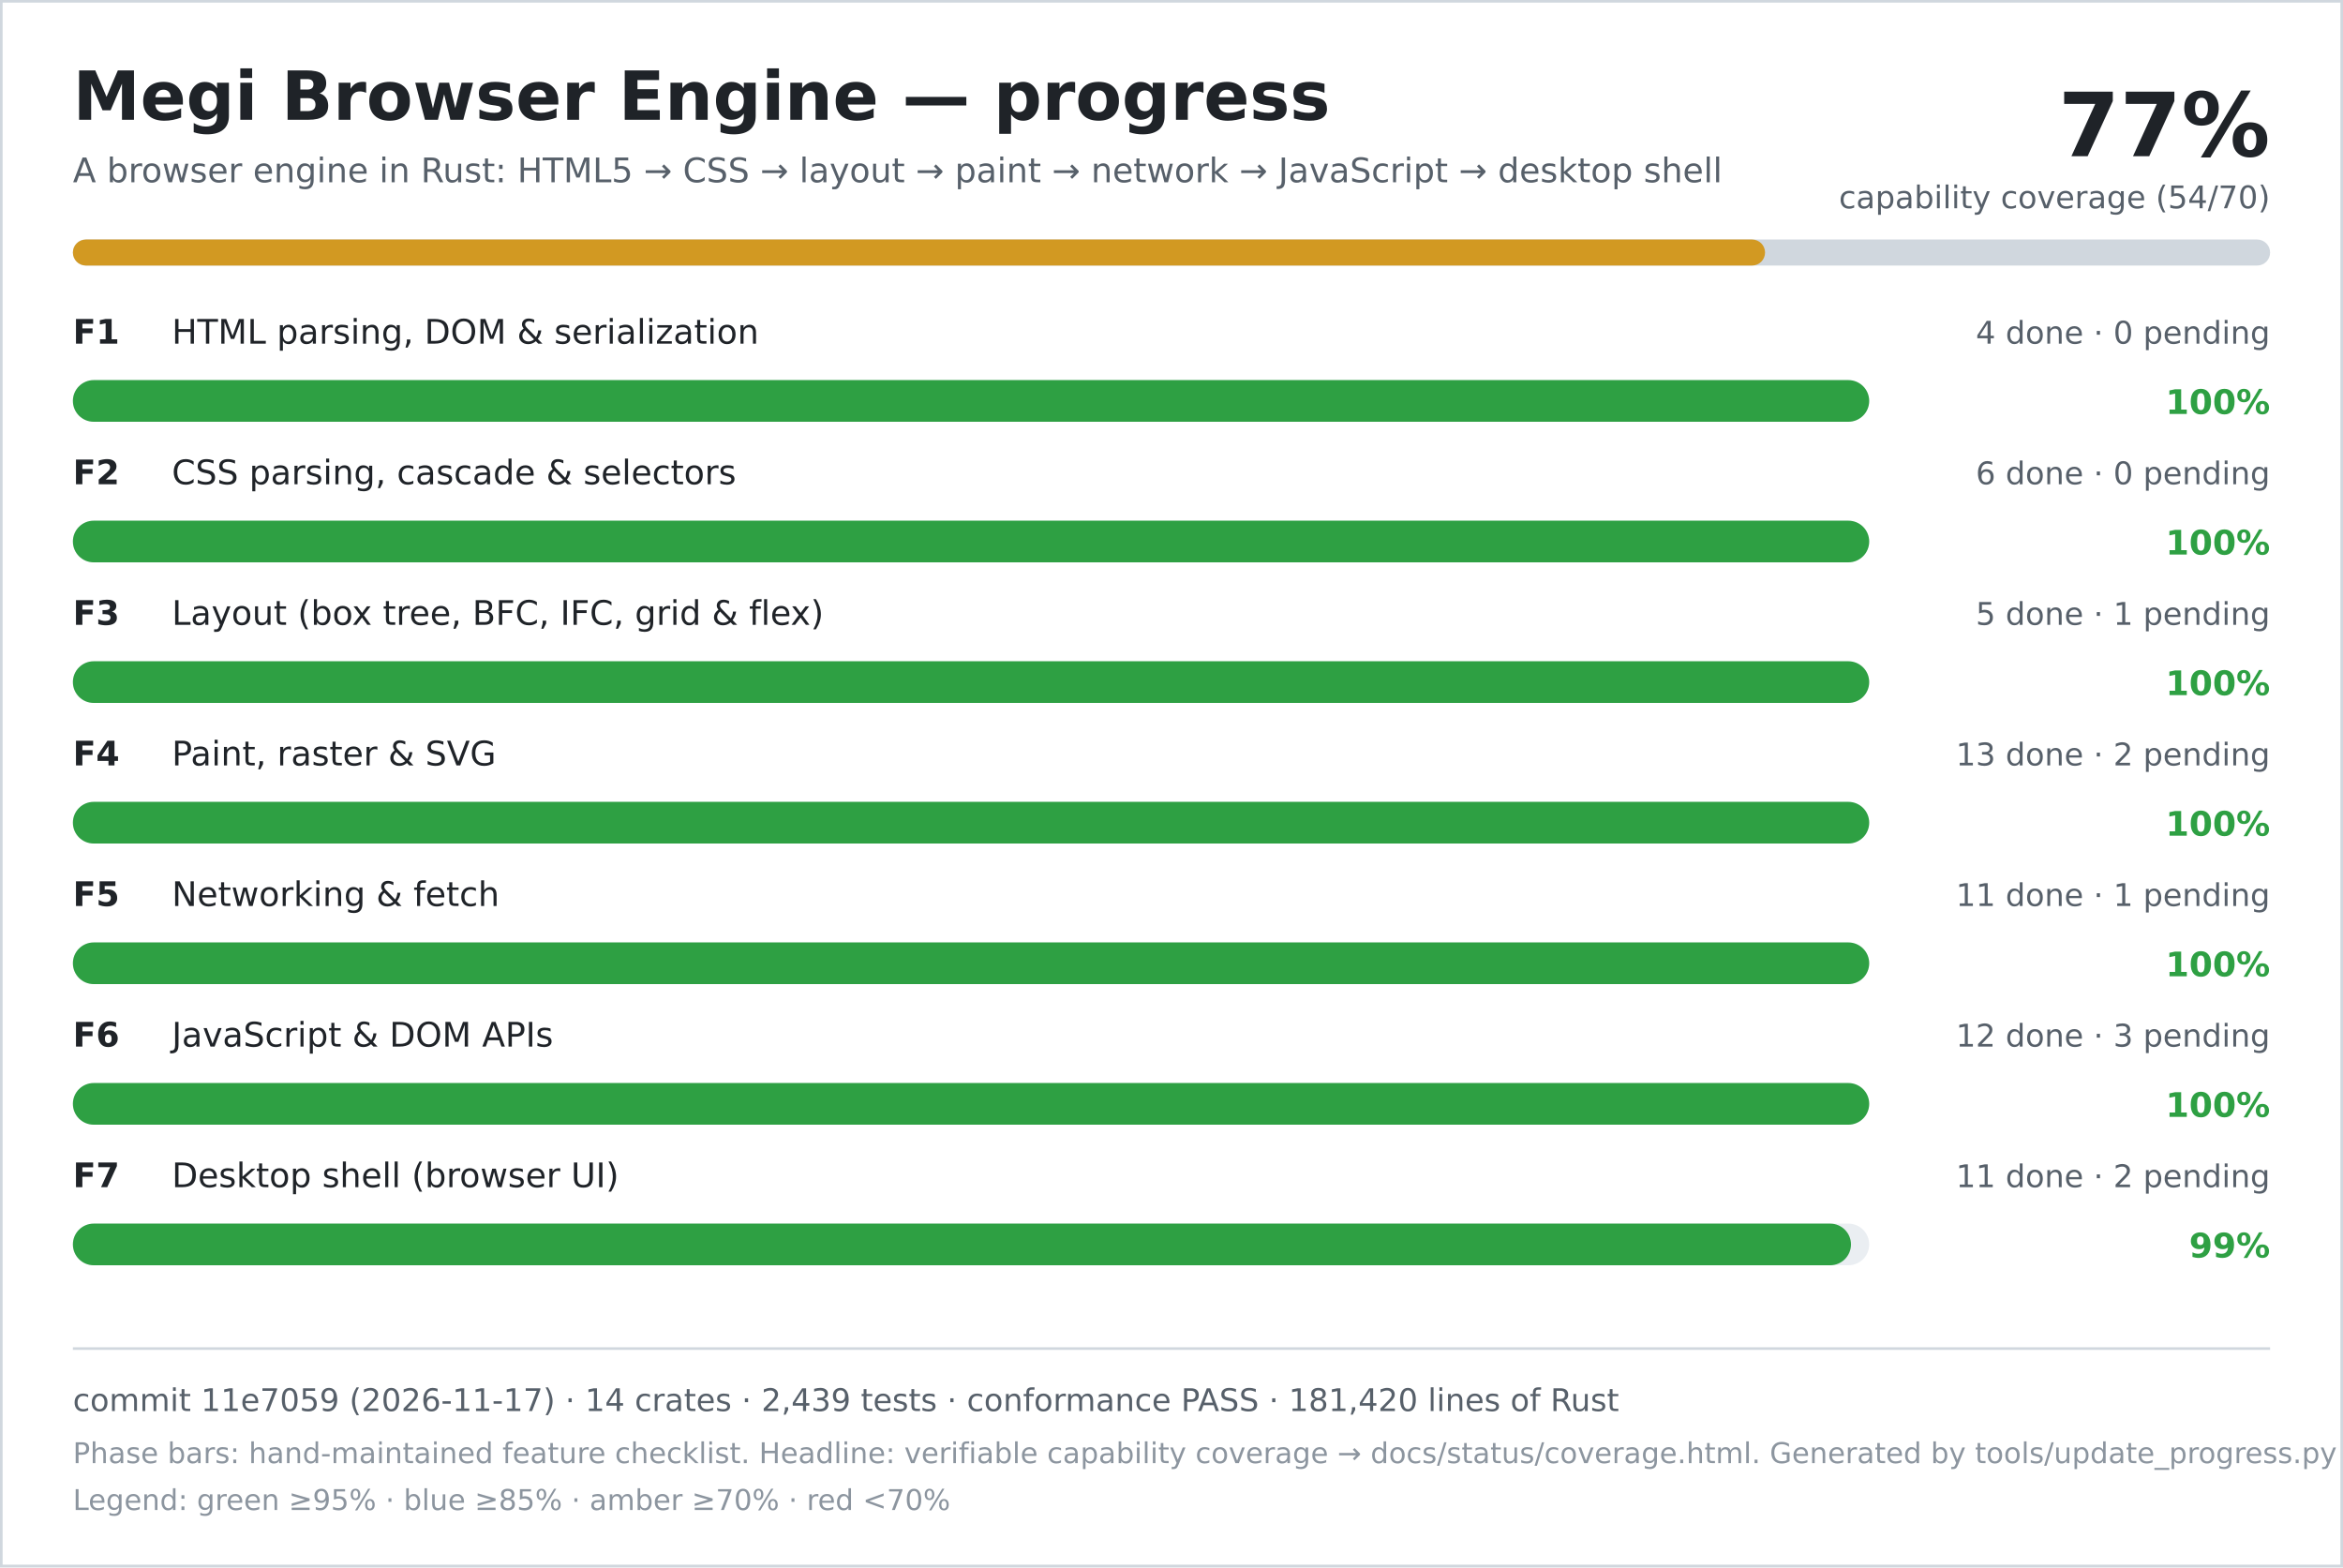
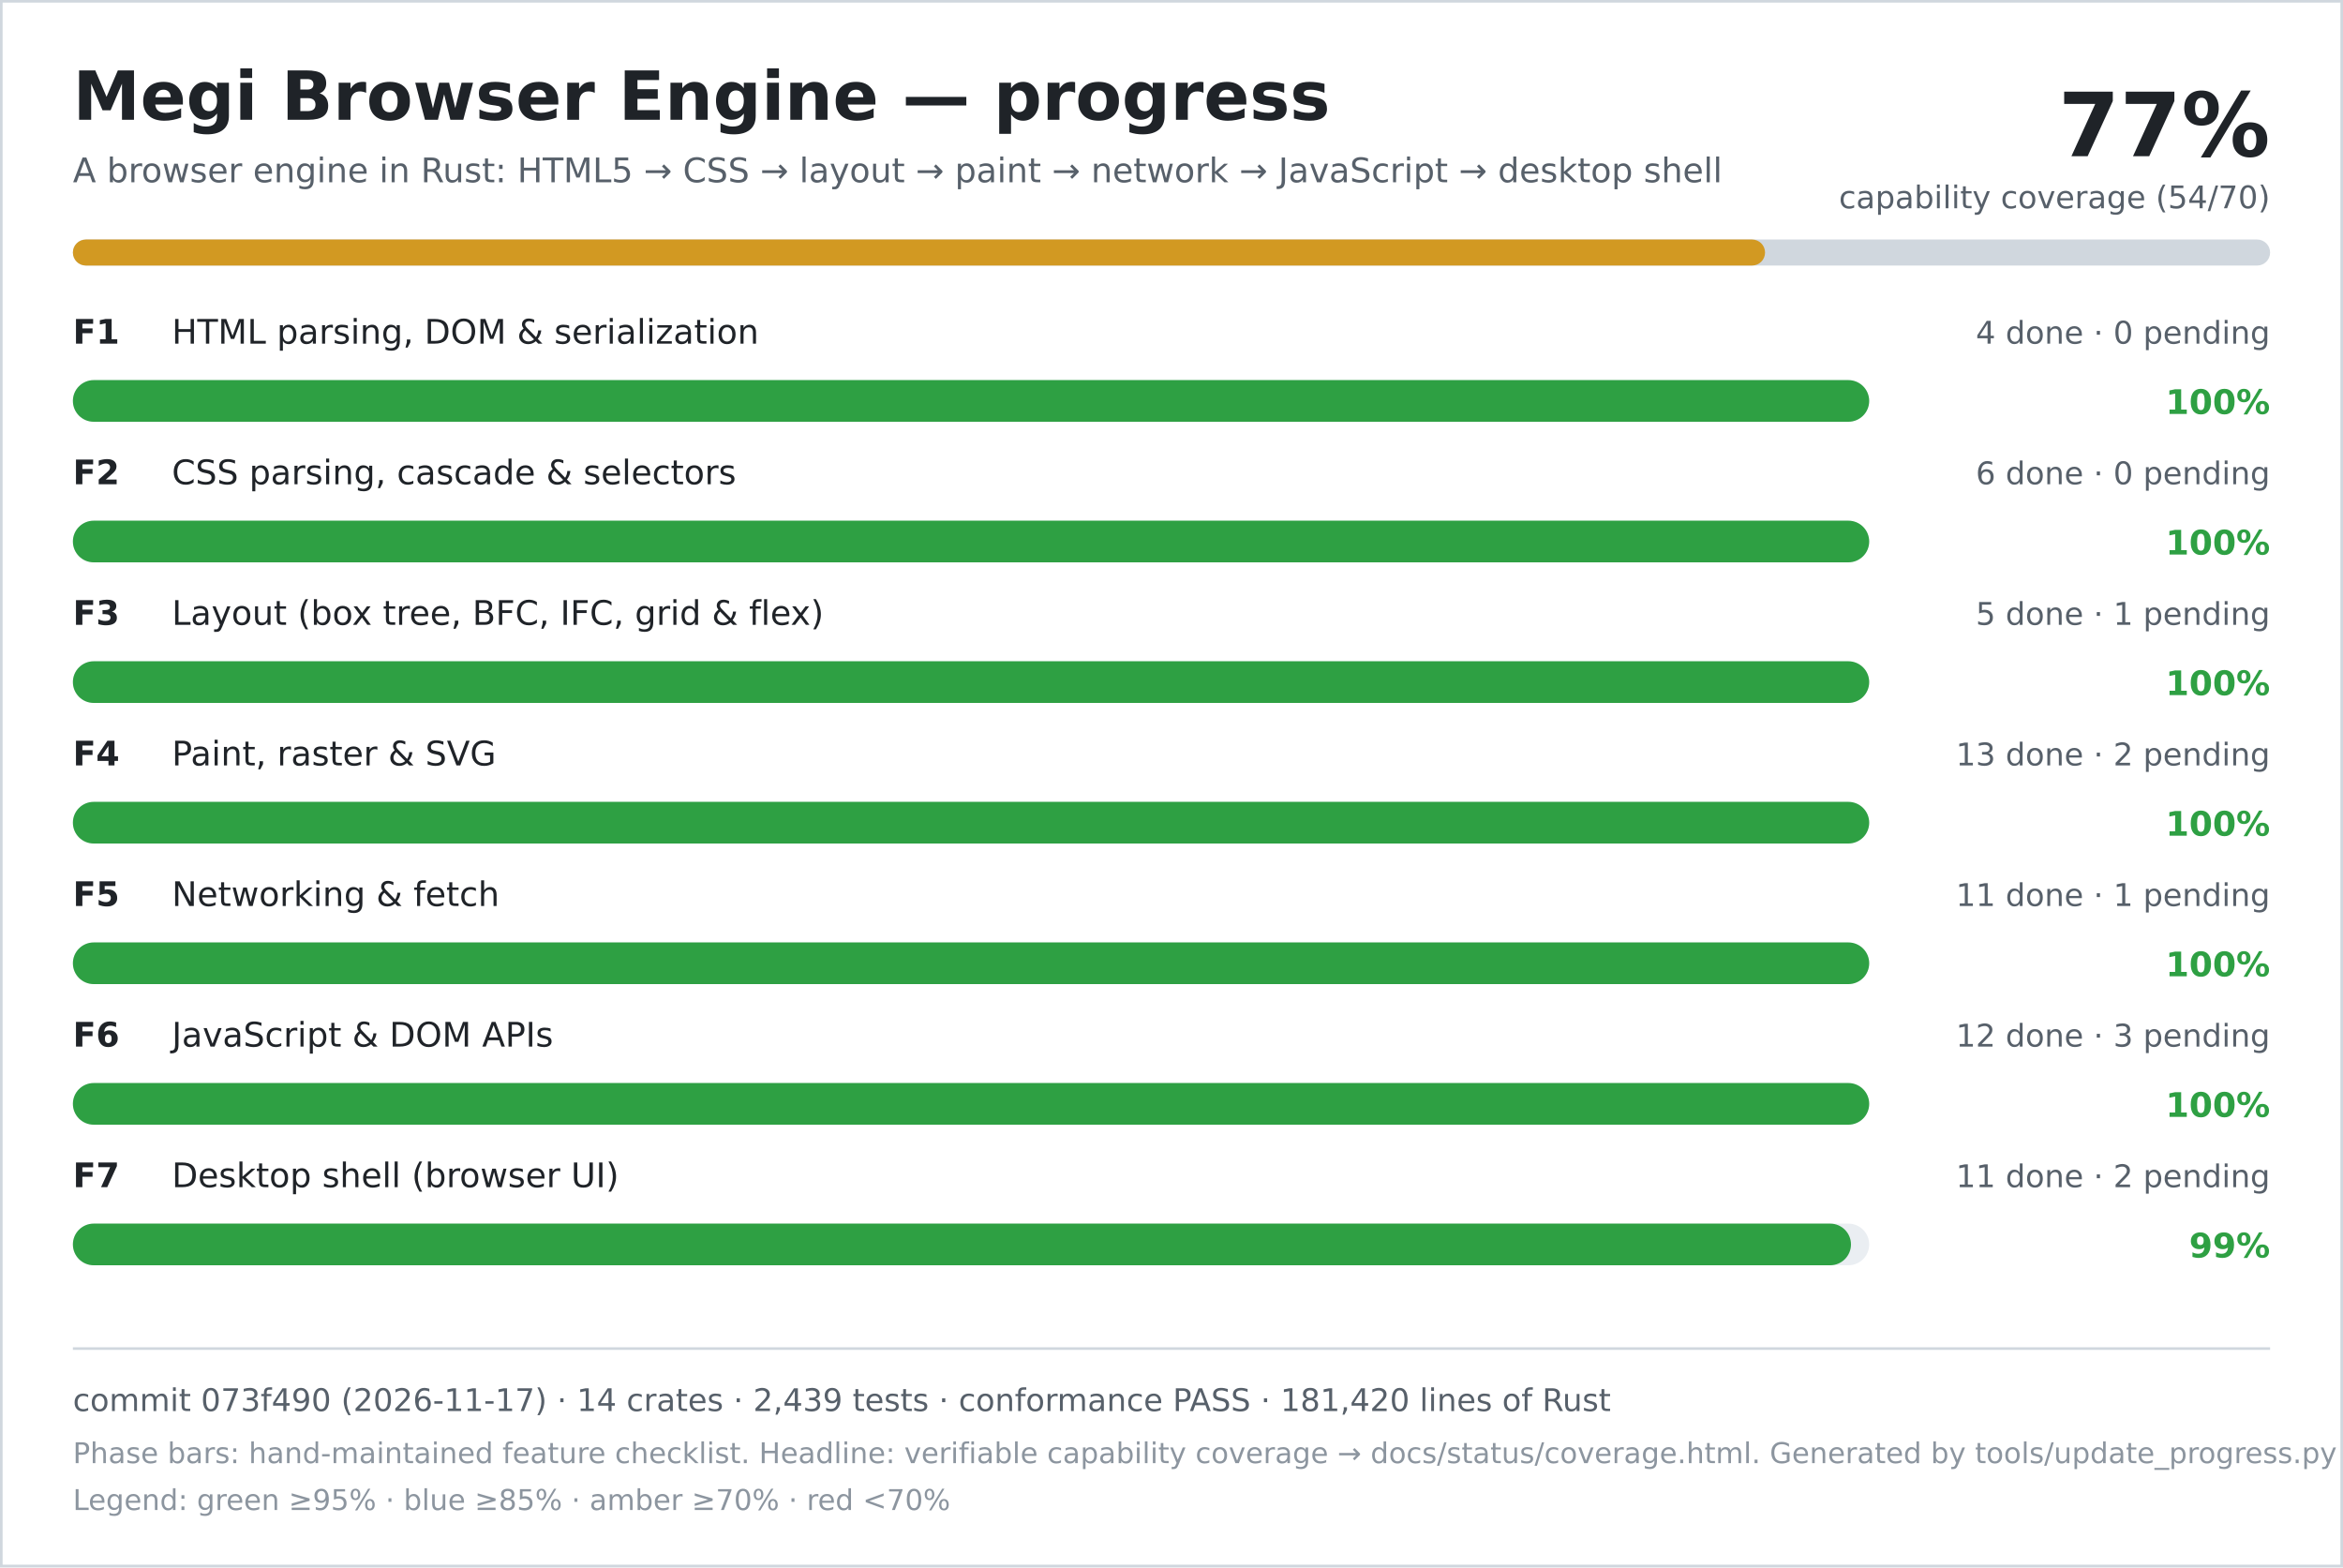
<svg xmlns="http://www.w3.org/2000/svg" width="900" height="602" viewBox="0 0 900 602" role="img" aria-labelledby="title desc">
  <rect width="900" height="602" fill="#ffffff" />
  <rect x="0.5" y="0.5" width="899" height="601" fill="none" stroke="#d0d7de" />
  <text x="28" y="46" font-family="DejaVu Sans, Verdana, sans-serif" font-size="26" font-weight="700" fill="#1f2328">Megi Browser Engine — progress</text>
  <text x="28" y="70" font-family="DejaVu Sans, Verdana, sans-serif" font-size="13" fill="#57606a">A browser engine in Rust: HTML5 → CSS → layout → paint → network → JavaScript → desktop shell</text>
  <text x="872" y="60" text-anchor="end" font-family="DejaVu Sans, Verdana, sans-serif" font-size="34" font-weight="700" fill="#1f2328">77%</text>
  <text x="872" y="80" text-anchor="end" font-family="DejaVu Sans, Verdana, sans-serif" font-size="12" fill="#57606a">capability coverage (54/70)</text>
  <rect x="28" y="92" width="844" height="10" rx="5" fill="#d0d7de" />
  <rect x="28" y="92" width="650" height="10" rx="5" fill="#d29922" />
  <text x="28" y="132" font-family="DejaVu Sans, Verdana, sans-serif" font-size="13" font-weight="700" fill="#1f2328">F1</text>
  <text x="66" y="132" font-family="DejaVu Sans, Verdana, sans-serif" font-size="13" fill="#1f2328">HTML parsing, DOM &amp; serialization</text>
  <text x="872" y="132" text-anchor="end" font-family="DejaVu Sans, Verdana, sans-serif" font-size="12" fill="#57606a">4 done · 0 pending</text>
  <rect x="28" y="146" width="690" height="16" rx="8" fill="#eaeef2" />
  <rect x="28" y="146" width="690" height="16" rx="8" fill="#2ea043" />
  <text x="872" y="159" text-anchor="end" font-family="DejaVu Sans, Verdana, sans-serif" font-size="13" font-weight="700" fill="#2ea043">100%</text>
  <text x="28" y="186" font-family="DejaVu Sans, Verdana, sans-serif" font-size="13" font-weight="700" fill="#1f2328">F2</text>
  <text x="66" y="186" font-family="DejaVu Sans, Verdana, sans-serif" font-size="13" fill="#1f2328">CSS parsing, cascade &amp; selectors</text>
  <text x="872" y="186" text-anchor="end" font-family="DejaVu Sans, Verdana, sans-serif" font-size="12" fill="#57606a">6 done · 0 pending</text>
  <rect x="28" y="200" width="690" height="16" rx="8" fill="#eaeef2" />
  <rect x="28" y="200" width="690" height="16" rx="8" fill="#2ea043" />
  <text x="872" y="213" text-anchor="end" font-family="DejaVu Sans, Verdana, sans-serif" font-size="13" font-weight="700" fill="#2ea043">100%</text>
  <text x="28" y="240" font-family="DejaVu Sans, Verdana, sans-serif" font-size="13" font-weight="700" fill="#1f2328">F3</text>
  <text x="66" y="240" font-family="DejaVu Sans, Verdana, sans-serif" font-size="13" fill="#1f2328">Layout (box tree, BFC, IFC, grid &amp; flex)</text>
  <text x="872" y="240" text-anchor="end" font-family="DejaVu Sans, Verdana, sans-serif" font-size="12" fill="#57606a">5 done · 1 pending</text>
  <rect x="28" y="254" width="690" height="16" rx="8" fill="#eaeef2" />
  <rect x="28" y="254" width="690" height="16" rx="8" fill="#2ea043" />
  <text x="872" y="267" text-anchor="end" font-family="DejaVu Sans, Verdana, sans-serif" font-size="13" font-weight="700" fill="#2ea043">100%</text>
  <text x="28" y="294" font-family="DejaVu Sans, Verdana, sans-serif" font-size="13" font-weight="700" fill="#1f2328">F4</text>
  <text x="66" y="294" font-family="DejaVu Sans, Verdana, sans-serif" font-size="13" fill="#1f2328">Paint, raster &amp; SVG</text>
  <text x="872" y="294" text-anchor="end" font-family="DejaVu Sans, Verdana, sans-serif" font-size="12" fill="#57606a">13 done · 2 pending</text>
  <rect x="28" y="308" width="690" height="16" rx="8" fill="#eaeef2" />
  <rect x="28" y="308" width="690" height="16" rx="8" fill="#2ea043" />
  <text x="872" y="321" text-anchor="end" font-family="DejaVu Sans, Verdana, sans-serif" font-size="13" font-weight="700" fill="#2ea043">100%</text>
  <text x="28" y="348" font-family="DejaVu Sans, Verdana, sans-serif" font-size="13" font-weight="700" fill="#1f2328">F5</text>
  <text x="66" y="348" font-family="DejaVu Sans, Verdana, sans-serif" font-size="13" fill="#1f2328">Networking &amp; fetch</text>
  <text x="872" y="348" text-anchor="end" font-family="DejaVu Sans, Verdana, sans-serif" font-size="12" fill="#57606a">11 done · 1 pending</text>
  <rect x="28" y="362" width="690" height="16" rx="8" fill="#eaeef2" />
  <rect x="28" y="362" width="690" height="16" rx="8" fill="#2ea043" />
  <text x="872" y="375" text-anchor="end" font-family="DejaVu Sans, Verdana, sans-serif" font-size="13" font-weight="700" fill="#2ea043">100%</text>
  <text x="28" y="402" font-family="DejaVu Sans, Verdana, sans-serif" font-size="13" font-weight="700" fill="#1f2328">F6</text>
  <text x="66" y="402" font-family="DejaVu Sans, Verdana, sans-serif" font-size="13" fill="#1f2328">JavaScript &amp; DOM APIs</text>
  <text x="872" y="402" text-anchor="end" font-family="DejaVu Sans, Verdana, sans-serif" font-size="12" fill="#57606a">12 done · 3 pending</text>
  <rect x="28" y="416" width="690" height="16" rx="8" fill="#eaeef2" />
  <rect x="28" y="416" width="690" height="16" rx="8" fill="#2ea043" />
  <text x="872" y="429" text-anchor="end" font-family="DejaVu Sans, Verdana, sans-serif" font-size="13" font-weight="700" fill="#2ea043">100%</text>
  <text x="28" y="456" font-family="DejaVu Sans, Verdana, sans-serif" font-size="13" font-weight="700" fill="#1f2328">F7</text>
  <text x="66" y="456" font-family="DejaVu Sans, Verdana, sans-serif" font-size="13" fill="#1f2328">Desktop shell (browser UI)</text>
  <text x="872" y="456" text-anchor="end" font-family="DejaVu Sans, Verdana, sans-serif" font-size="12" fill="#57606a">11 done · 2 pending</text>
  <rect x="28" y="470" width="690" height="16" rx="8" fill="#eaeef2" />
  <rect x="28" y="470" width="683" height="16" rx="8" fill="#2ea043" />
  <text x="872" y="483" text-anchor="end" font-family="DejaVu Sans, Verdana, sans-serif" font-size="13" font-weight="700" fill="#2ea043">99%</text>
  <line x1="28" y1="518" x2="872" y2="518" stroke="#d0d7de" />
-   <text x="28" y="542" font-family="DejaVu Sans, Verdana, sans-serif" font-size="12" fill="#57606a">commit 11e7059 (2026-11-17) · 14 crates · 2,439 tests · conformance PASS · 181,420 lines of Rust</text>
+   <text x="28" y="542" font-family="DejaVu Sans, Verdana, sans-serif" font-size="12" fill="#57606a">commit 073f490 (2026-11-17) · 14 crates · 2,439 tests · conformance PASS · 181,420 lines of Rust</text>
  <text x="28" y="562" font-family="DejaVu Sans, Verdana, sans-serif" font-size="11" fill="#8c959f">Phase bars: hand-maintained feature checklist. Headline: verifiable capability coverage → docs/status/coverage.html. Generated by tools/update_progress.py — do not edit.</text>
  <text x="28" y="580" font-family="DejaVu Sans, Verdana, sans-serif" font-size="11" fill="#8c959f">Legend: green ≥95% · blue ≥85% · amber ≥70% · red &lt;70%</text>
</svg>
